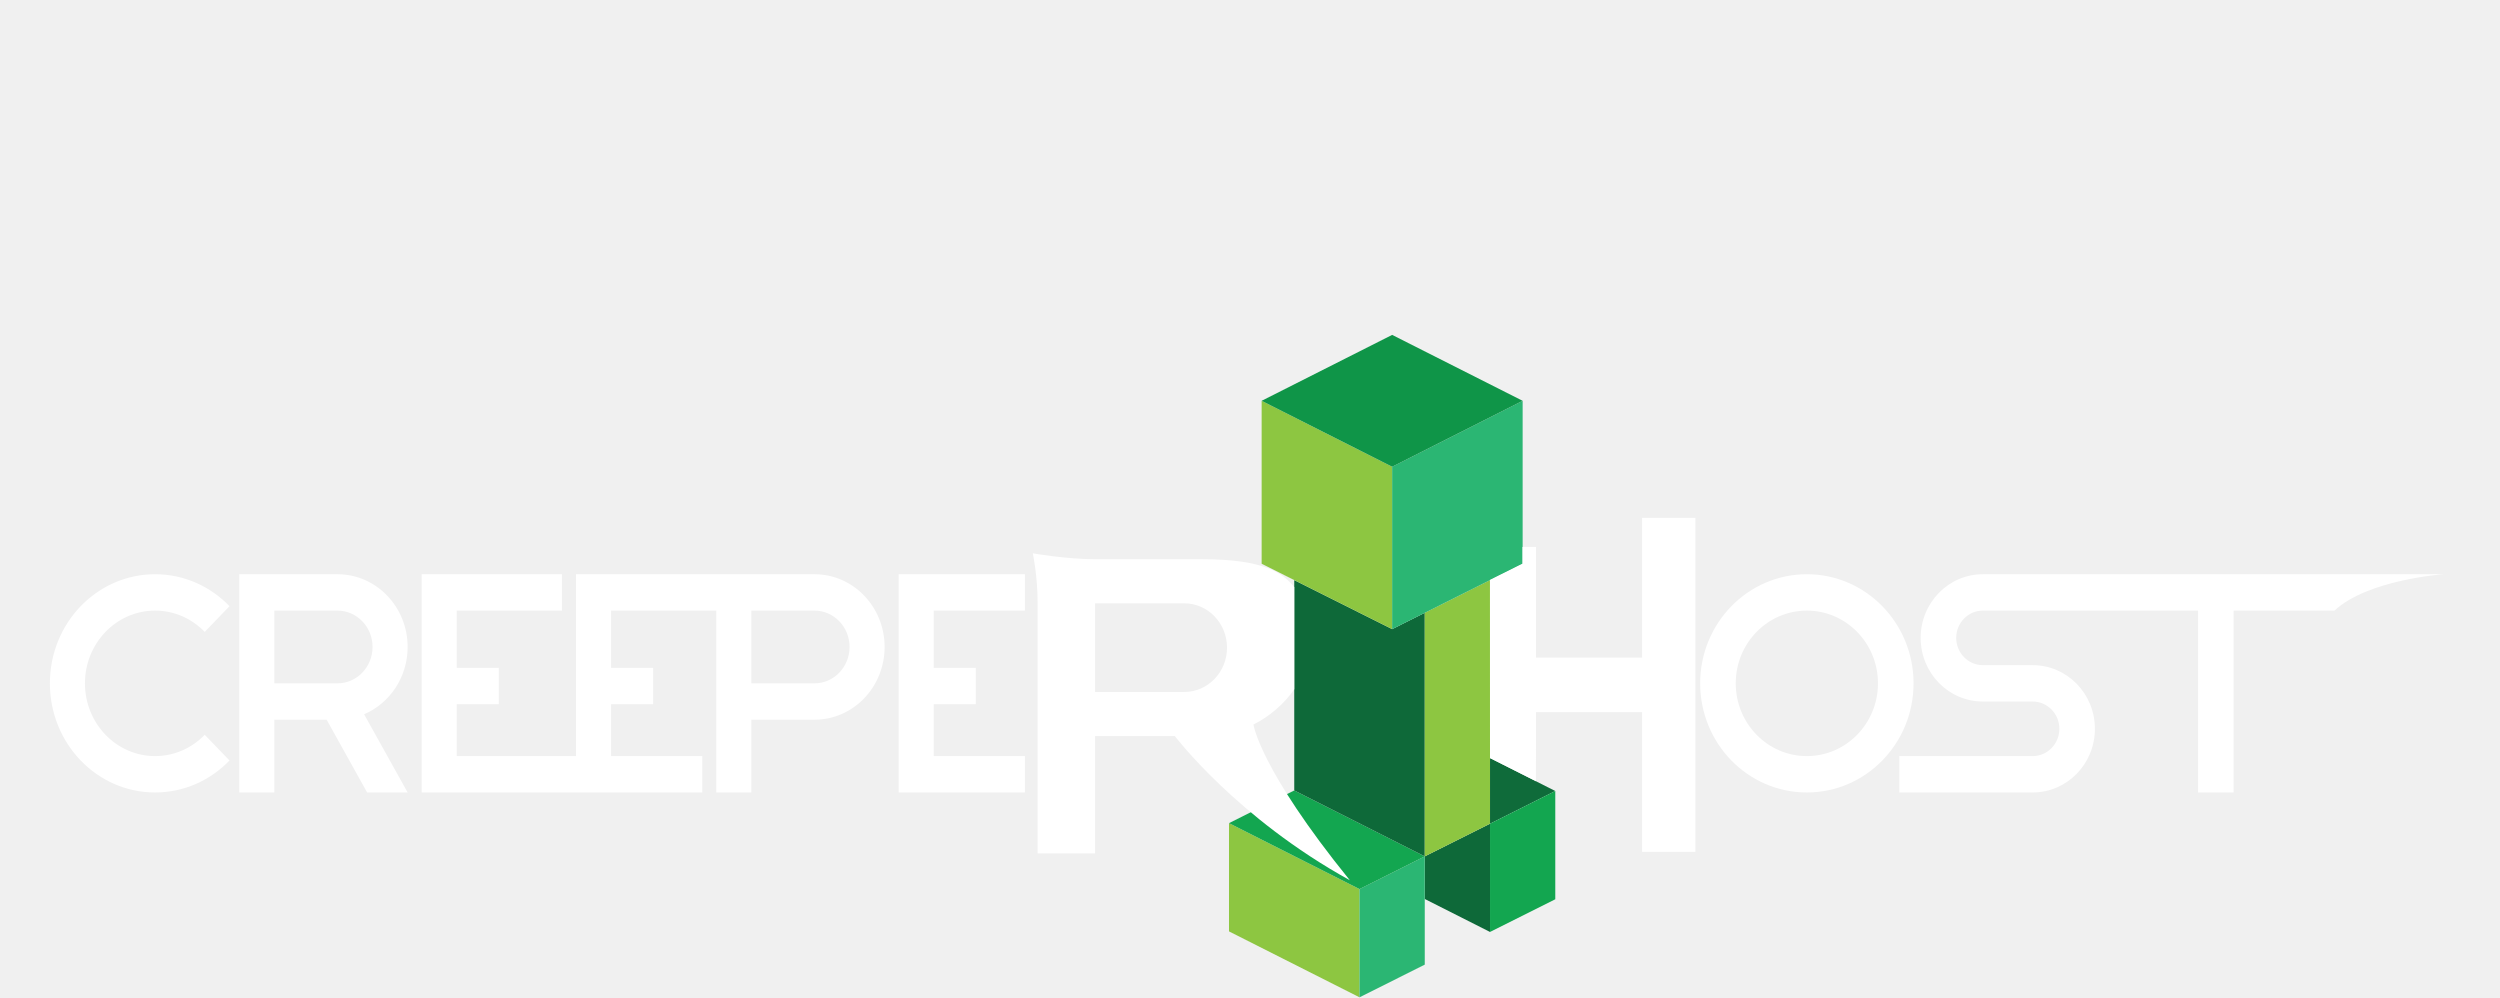
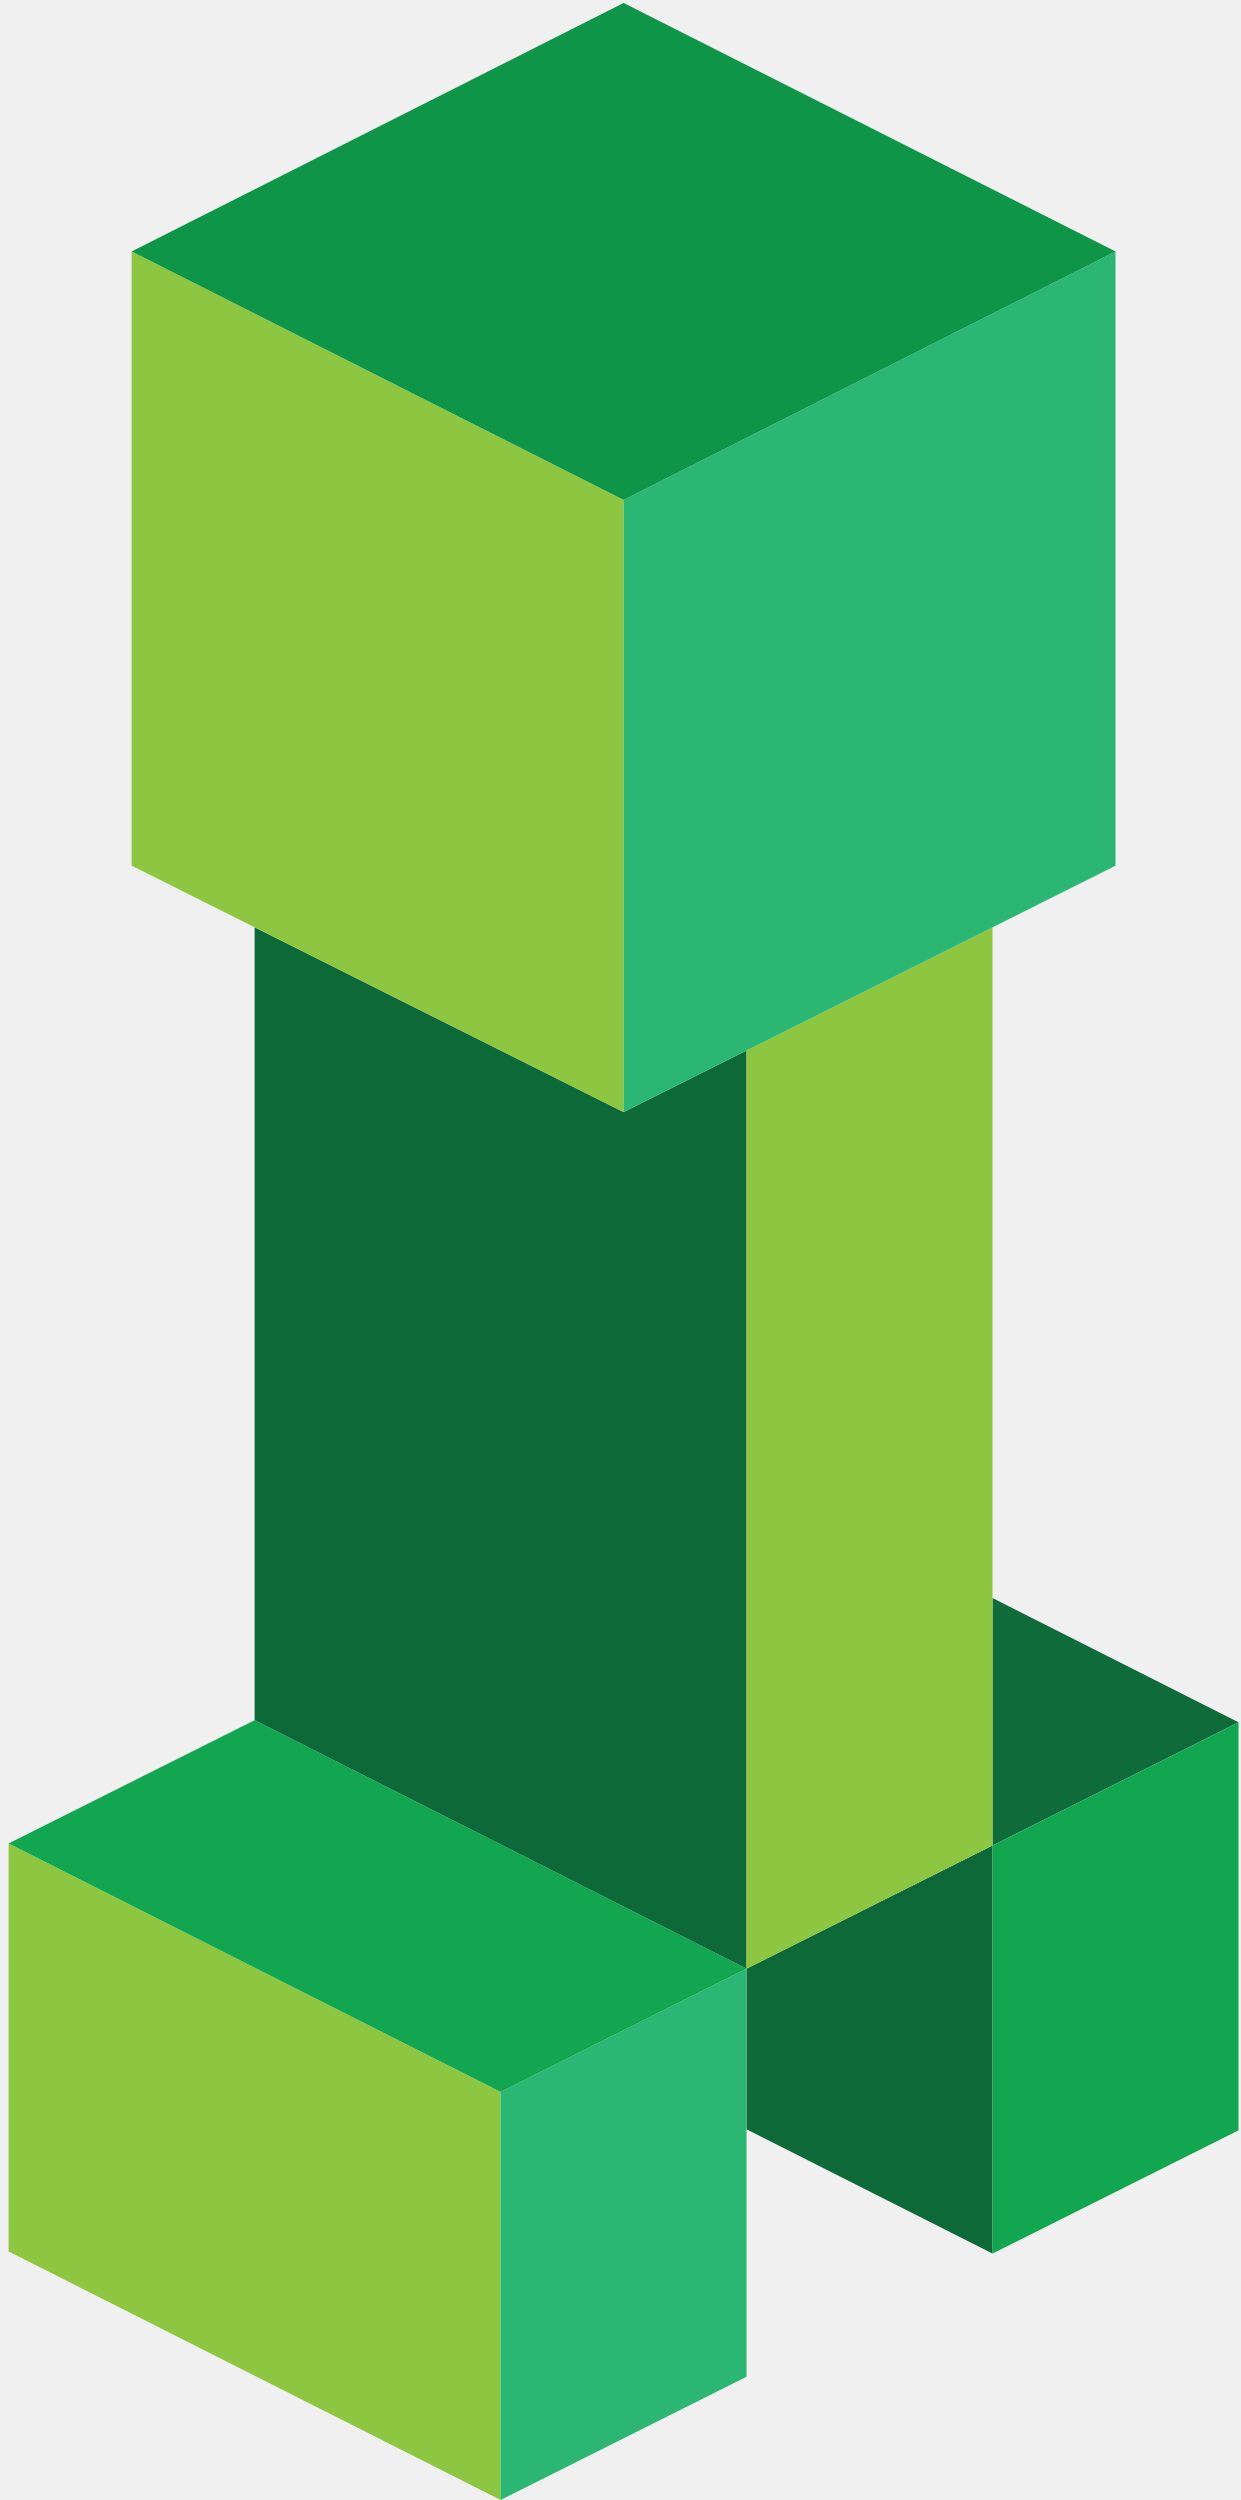
- <svg xmlns="http://www.w3.org/2000/svg" width="1002.678" height="400" viewBox="0 0 1002.678 400.008">
-   <path d="M571.43 360.564l26.175 13.224v-43.421l-26.175 13.106v17.09z" fill="#0e6939" />
-   <path d="M597.605 304.038v26.328l26.176-13.107-26.176-13.221z" fill="#0f6b3a" />
-   <path d="M597.605 330.366l26.176-13.107v43.416l-26.176 13.112v-43.421z" fill="#13a650" />
-   <path d="M492.915 330.147l52.345 26.44v43.416l-52.345-26.441v-43.415z" fill="#8dc641" />
-   <path d="M545.26 356.587l26.171-13.114v43.42l-26.17 13.11v-43.416z" fill="#2bb673" />
-   <path d="M519.09 317.033l52.341 26.44-26.17 13.114-52.346-26.44 26.174-13.114z" fill="#13a650" />
-   <path d="M519.09 232.668l39.26 19.666 13.081-6.554v97.694l-52.342-26.442v-84.364z" fill="#0e6939" />
-   <path d="M571.43 245.78l26.175-13.112v97.697l-26.175 13.108V245.78zM506.01 160.757v65.36l52.34 26.217v-65.135l-52.34-26.442z" fill="#8dc641" />
-   <path d="M558.35 187.199l52.341-26.441v65.358l-52.34 26.218v-65.135z" fill="#2bb673" />
-   <path d="M558.35 134.318l-52.342 26.44 52.342 26.44 52.341-26.44-52.34-26.44z" fill="#0f9548" />
-   <g fill="#fff">
-     <path d="M658.59 207.699v56.04h-42.553v-44.367l-5.405.004v6.722l-13.056 6.5.021 71.465 18.437 9.278.003-27.723h42.552v56.043h21.4V207.699h-21.4zM724.683 303.254c-15.755 0-28.523-13.072-28.523-29.184 0-16.111 12.768-29.171 28.523-29.171 15.753 0 28.521 13.06 28.521 29.17 0 16.113-12.768 29.185-28.52 29.185zm0-72.944c-23.633 0-42.792 19.593-42.792 43.76 0 24.176 19.16 43.772 42.792 43.772 23.627 0 42.792-19.596 42.792-43.772 0-24.167-19.165-43.76-42.792-43.76z" />
-     <path d="M980 230.31H795.276c-13.772 0-24.95 11.427-24.95 25.53 0 14.099 11.178 25.529 24.95 25.529h19.978c5.914 0 10.704 4.904 10.704 10.937 0 6.055-4.79 10.948-10.704 10.948h-53.49v14.588h53.49c13.787 0 24.96-11.44 24.96-25.536 0-14.1-11.173-25.527-24.96-25.527h-19.978c-5.89 0-10.694-4.901-10.694-10.938 0-6.044 4.803-10.942 10.694-10.942h86.306v72.943h14.266v-72.943h40.47c13.2-12.4 43.68-14.59 43.68-14.59zM62.2 303.254c-15.537 0-28.136-13.072-28.136-29.184 0-16.111 12.6-29.171 28.135-29.171 7.768 0 14.805 3.268 19.9 8.547l9.941-10.316c-7.633-7.92-18.189-12.82-29.84-12.82-23.306 0-42.2 19.593-42.2 43.76 0 24.176 18.894 43.772 42.2 43.772 11.651 0 22.207-4.908 29.84-12.828L82.1 294.71c-5.096 5.279-12.133 8.544-19.9 8.544zM135.346 274.07H110.03V244.9h25.317c7.772 0 14.065 6.53 14.065 14.586 0 8.056-6.293 14.584-14.065 14.584zm28.14-14.584c0-16.114-12.604-29.176-28.14-29.176H95.96v87.533h14.069v-29.181h20.97l16.243 29.18h16.243l-17.458-31.365c10.242-4.364 17.458-14.8 17.458-26.991zM326.656 274.07H301.34V244.9h25.316c7.777 0 14.074 6.53 14.074 14.586 0 8.054-6.297 14.584-14.074 14.584zm0-43.76h-95.65v72.945H183.18v-20.811h16.873v-14.581H183.18V244.9h42.194v-14.59h-56.26v87.533h112.534v-14.588h-36.582v-20.811h16.883v-14.581h-16.883V244.9h42.2v72.943h14.074v-29.181h25.316c15.545 0 28.134-13.063 28.134-29.176 0-16.114-12.589-29.176-28.134-29.176zM411.063 303.254h-36.578v-20.81h16.886v-14.582h-16.886v-22.963h36.578v-14.59h-50.642v87.533h50.642v-14.588zM474.98 277.537h-35.787V241.98h35.786c9.466 0 17.146 7.96 17.146 17.78 0 9.816-7.68 17.776-17.146 17.776zm44.11-1.092v-40.982c-4.373-5.31-11.4-11.174-36.99-11.174h-42.907c-11.513 0-24.968-2.363-24.968-2.363s1.934 8.84 1.934 20.055V342.27h23.034v-47.044H471.2s24.856 32.823 70.16 57.809c-36.283-44.804-38.634-62.453-38.634-62.453 6.446-3.121 12.664-8.664 16.364-14.137z" />
-   </g>
+ <svg xmlns="http://www.w3.org/2000/svg" width="132" height="266" viewBox="0 0 132 266" fill="none">
+   <path d="M79.429 226.557L105.604 239.781V196.36L79.429 209.466V226.556V226.557Z" fill="#0E6939" />
+   <path d="M105.603 170.032V196.36L131.779 183.253L105.603 170.032Z" fill="#0F6B3A" />
+   <path d="M105.603 196.359L131.779 183.253V226.668L105.603 239.78V196.359V196.359Z" fill="#13A650" />
+   <path d="M0.915 196.14L53.259 222.58V265.995L0.915 239.555V196.14V196.14Z" fill="#8DC641" />
+   <path d="M53.259 222.58L79.43 209.466V252.885L53.26 265.995V222.58H53.259Z" fill="#2BB673" />
+   <path d="M27.09 183.027L79.43 209.466L53.26 222.58L0.915 196.14L27.089 183.027H27.09Z" fill="#13A650" />
+   <path d="M27.09 98.663L66.349 118.329L79.43 111.775V209.467L27.089 183.026V98.663H27.09Z" fill="#0E6939" />
+   <path d="M79.429 111.775L105.603 98.663V196.358L79.429 209.466V111.775ZM14.01 26.754V92.112L66.349 118.329V53.195L14.01 26.754Z" fill="#8DC641" />
+   <path d="M66.349 53.195L118.689 26.755V92.112L66.35 118.329V53.195H66.349Z" fill="#2BB673" />
+   <path d="M66.349 0.315L14.008 26.755L66.349 53.194L118.689 26.755L66.35 0.315H66.349Z" fill="#0F9548" />
</svg>
